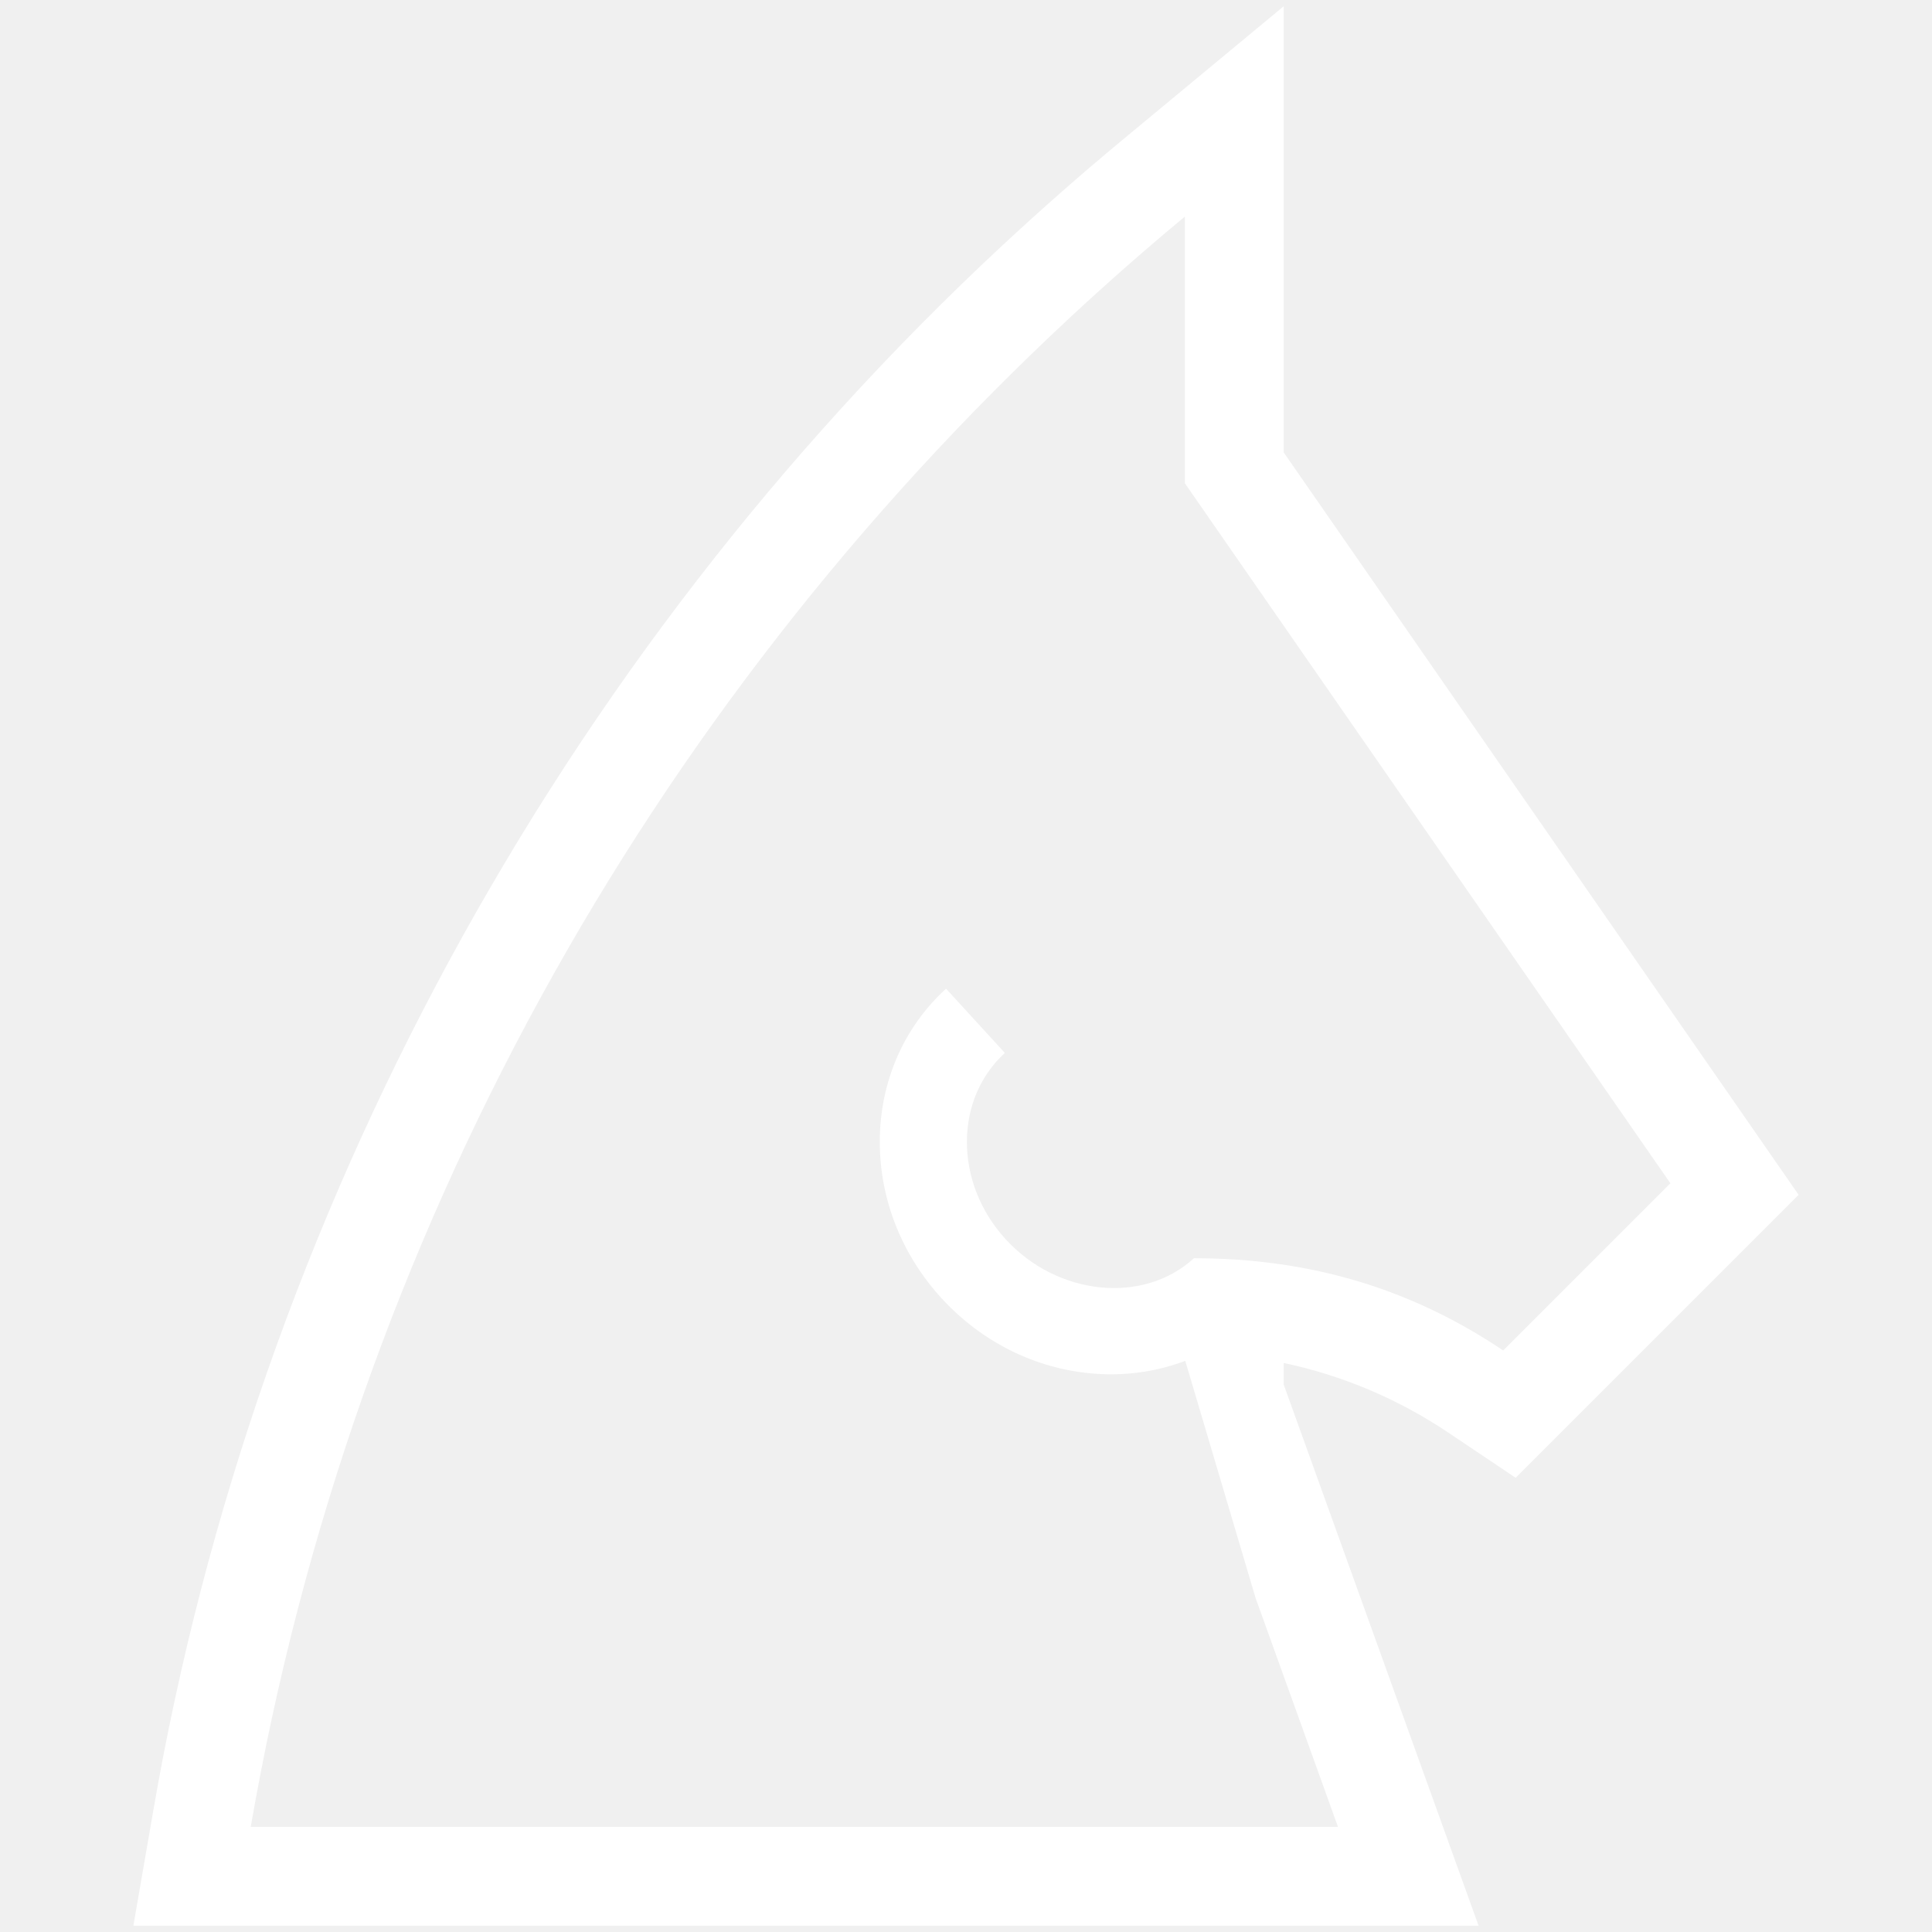
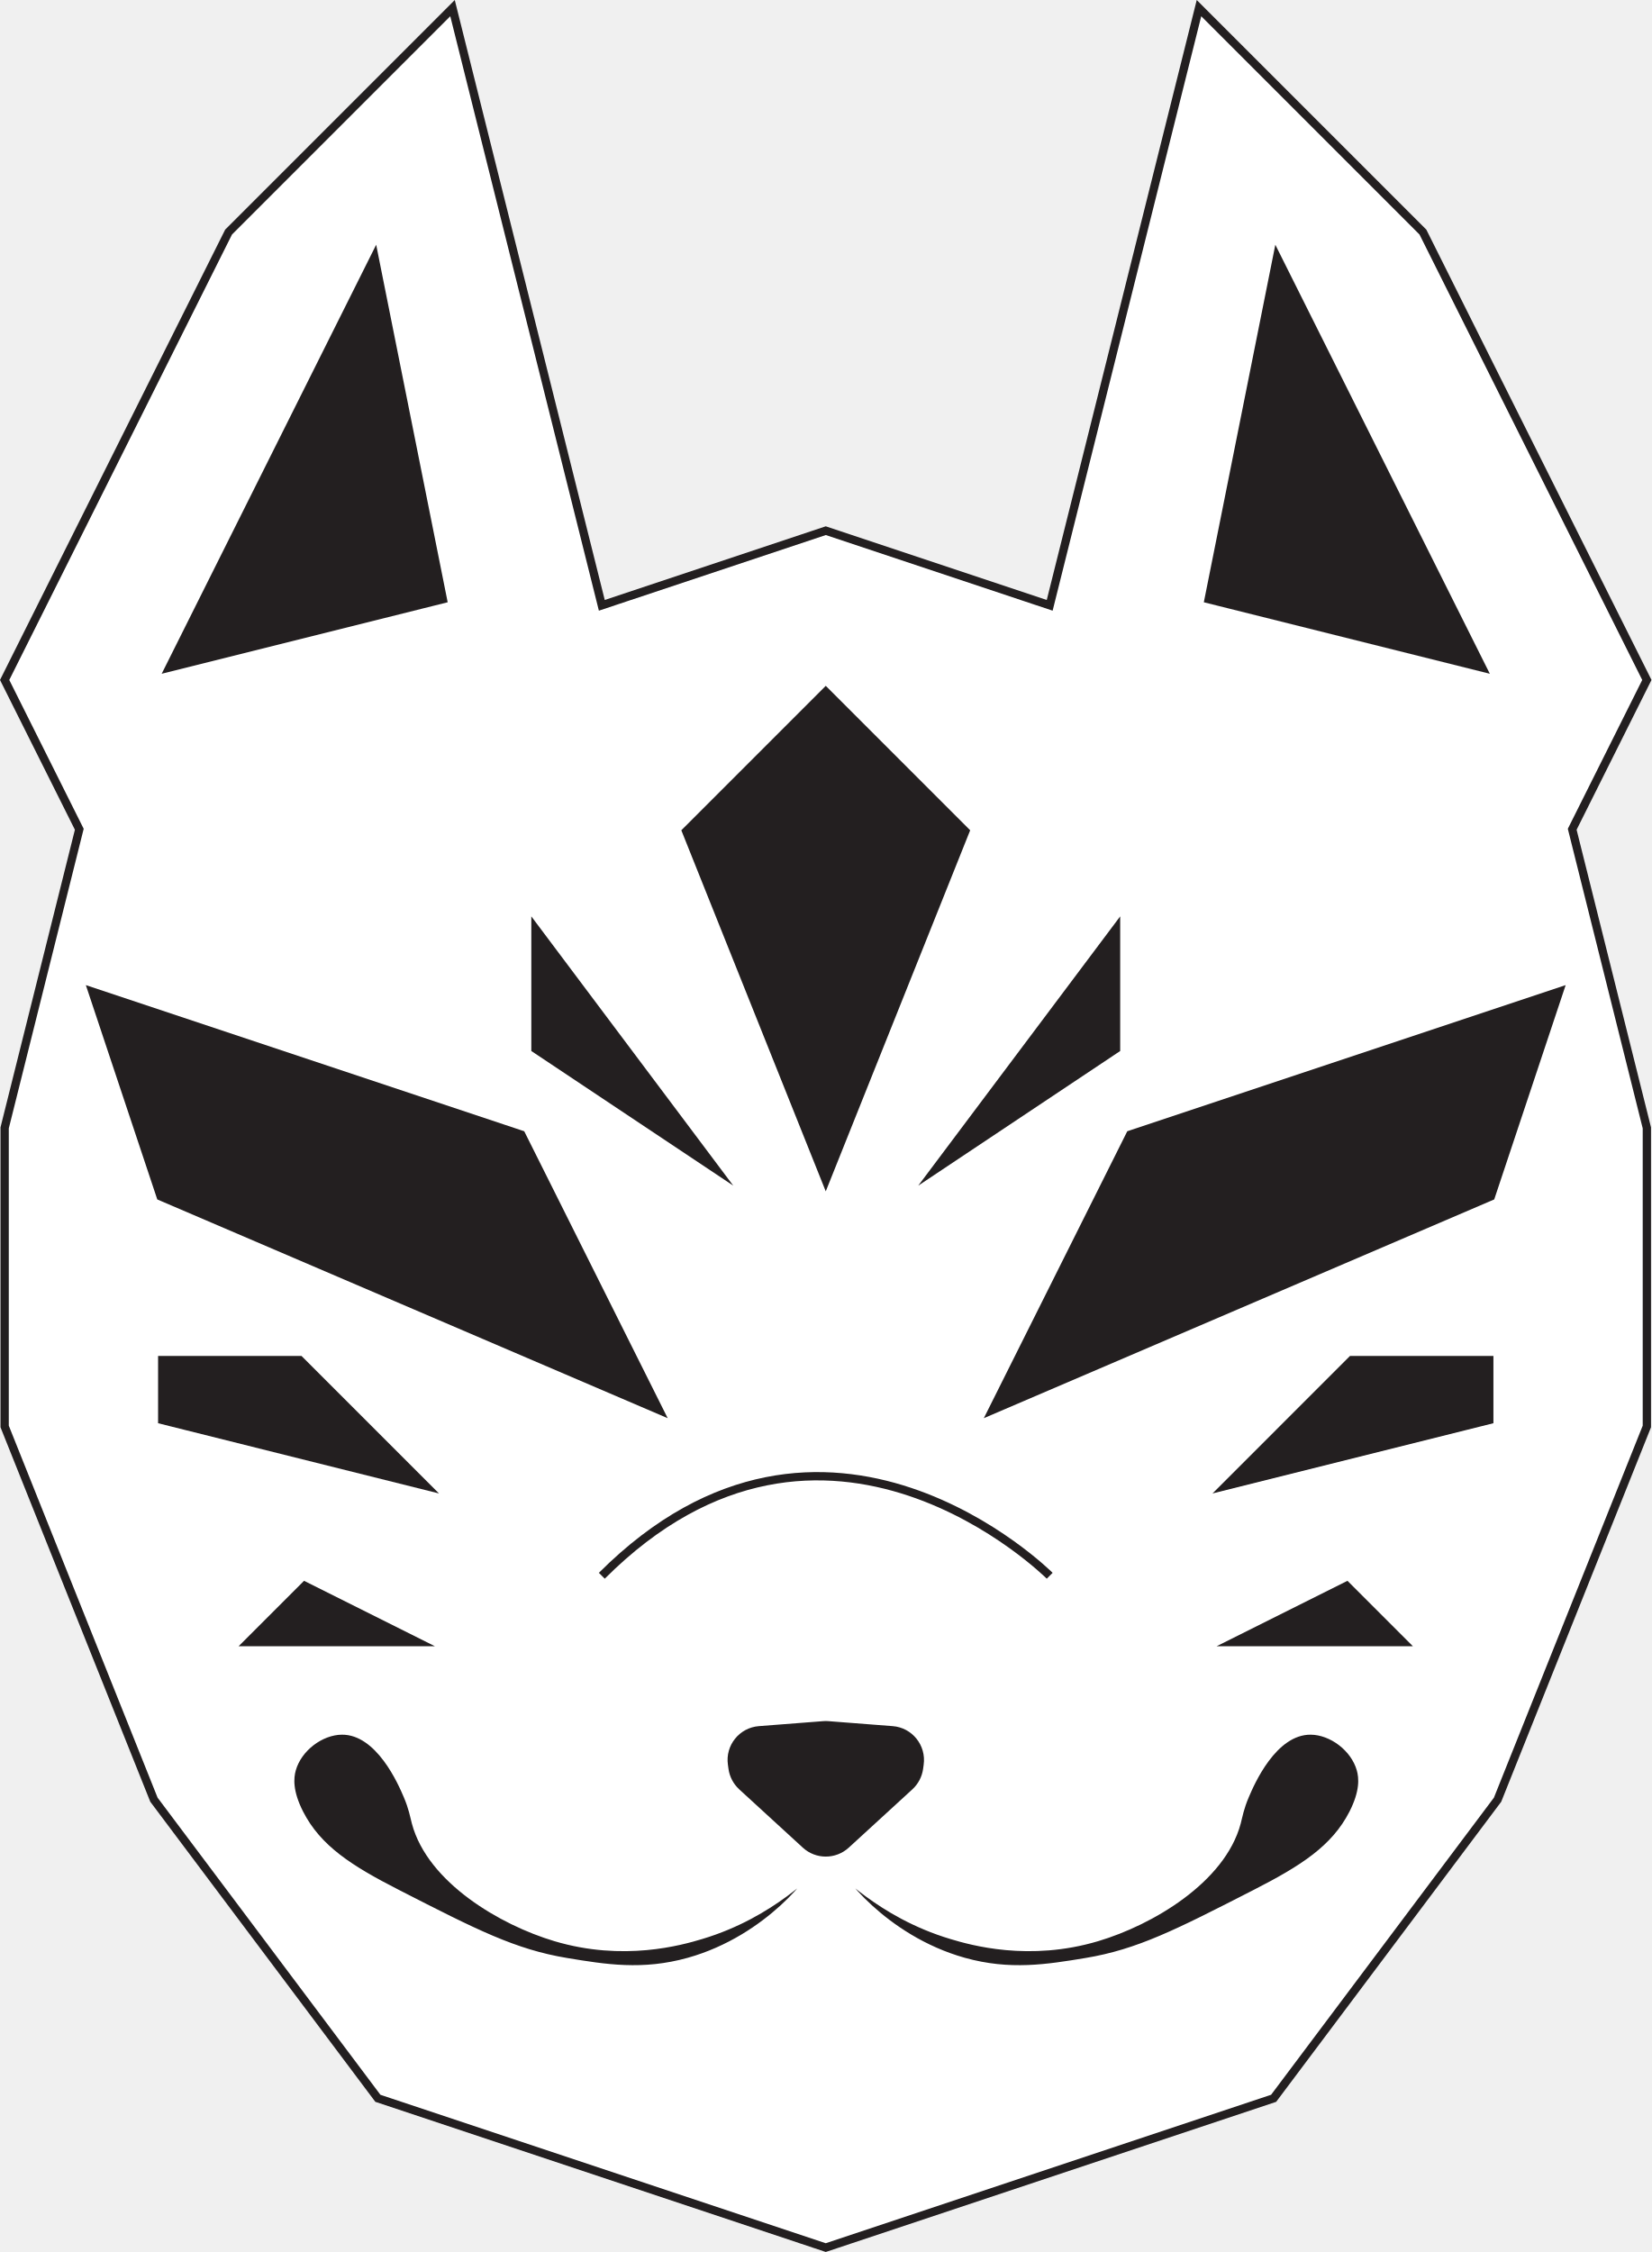
- <svg xmlns="http://www.w3.org/2000/svg" version="1.1" id="Layer_1" x="0px" y="0px" viewBox="0 0 1080 1080" style="enable-background:new 0 0 1080 1080;" xml:space="preserve">
-   <style type="text/css">
- 	.st0{fill:#FFFFFF;}
- </style>
-   <path class="st0" d="M809.53,800.78l37.71,25.31l158.19-158.19L717.57,252.86V3.51l-90.49,75.03  c-22.14,18.35-44.53,38.03-66.61,58.53C311.85,368.45,143.25,679.12,85.74,1011.85l-11.18,64.64h751.98l-108.97-302.6v-11.99  C750.3,768.83,781.45,781.94,809.53,800.78z M528.84,552.68c-23.64,21.64-36.79,51.74-37.03,84.76  c-0.24,32.35,12.01,63.69,34.49,88.25c22.48,24.56,52.62,39.53,84.86,42.15c1.55,0.13,3.08,0.22,4.62,0.29  c16.35,0.72,32.17-1.89,46.79-7.42l39.32,132.63l46.06,127.92H140.17c57.17-330.73,222.37-624.52,457.94-843.74  c20.88-19.39,42.25-38.22,64.24-56.45v149.07l271.41,391.33l-93.45,93.45c-50.87-34.13-107.04-51.56-172.88-51.56  c-28.46,26.06-76.44,20.85-105.2-10.55c-14.15-15.46-21.86-34.99-21.72-55.01c0.14-19.33,7.68-36.81,21.22-49.2L528.84,552.68z" />
+ <svg xmlns="http://www.w3.org/2000/svg" id="Layer_2" data-name="Layer 2" viewBox="0 0 199.12 271.51">
+   <defs>
+     <style>
+       .cls-1 {
+         fill: none;
+       }
+ 
+       .cls-1, .cls-2 {
+         stroke: #231f20;
+       }
+ 
+       .cls-1, .cls-2, .cls-3 {
+         stroke-miterlimit: 10;
+       }
+ 
+       .cls-2 {
+         fill: #fff;
+       }
+ 
+       .cls-3 {
+         fill: #231f20;
+         stroke: #fff;
+       }
+     </style>
+   </defs>
+   <g id="Layer_2-2" data-name="Layer 2">
+     <polygon class="cls-2" points="99.56 270.98 45.56 252.98 18.56 216.98 .56 171.98 .56 135.98 9.56 99.98 .56 81.98 27.56 27.98 54.56 .98 72.56 72.98 99.56 63.98 126.56 72.98 144.56 .98 171.56 27.98 198.56 81.98 189.56 99.98 198.56 135.98 198.56 171.98 180.56 216.98 153.56 252.98 99.56 270.98" />
+     <polygon class="cls-3" points="144.56 72.98 153.56 27.98 180.56 81.98 144.56 72.98" />
+     <polygon class="cls-3" points="117.56 171.98 135.56 135.98 189.56 117.98 180.56 144.98 117.56 171.98" />
+     <polygon class="cls-3" points="144.56 180.98 162.56 162.98 180.56 162.98 180.56 171.98 144.56 180.98" />
+     <polygon class="cls-3" points="144.56 198.98 162.56 189.98 171.56 198.98 144.56 198.98" />
+     <polygon class="cls-3" points="54.56 72.98 45.56 27.98 18.56 81.98 54.56 72.98" />
+     <polygon class="cls-3" points="81.56 171.98 63.56 135.98 9.56 117.98 18.56 144.98 81.56 171.98" />
+     <polygon class="cls-3" points="54.56 180.98 36.56 162.98 18.56 162.98 18.56 171.98 54.56 180.98" />
+     <polygon class="cls-3" points="54.56 198.98 36.56 189.98 27.56 198.98 54.56 198.98" />
+     <path class="cls-3" d="m99.91,207.01l7.75.6c2.65.2,4.57,2.6,4.2,5.23l-.07.51c-.15,1.05-.66,2.02-1.44,2.74l-7.68,7.04c-1.76,1.61-4.46,1.61-6.21,0l-7.68-7.04c-.78-.72-1.29-1.69-1.44-2.74l-.07-.51c-.38-2.63,1.55-5.03,4.2-5.23l7.75-.6c.23-.02.47-.02.71,0Z" />
+     <path class="cls-3" d="m101.02,225.44c-.32.38,5.35,8.33,15.17,11.08,5.57,1.56,10.14.8,14.75.04,6.35-1.05,11.04-3.45,20.42-8.25,5.73-2.93,9.59-5.37,11.79-9.67,1.34-2.63,1.21-4.29.92-5.33-.74-2.61-3.47-4.65-6.04-4.67-4.58-.03-7.29,6.36-7.92,7.83-.63,1.47-.79,2.45-1,3.25-1.83,6.88-10.42,11.92-16.83,13.83-8.19,2.45-15.12.48-17.54-.25-8.78-2.63-13.43-8.21-13.71-7.88Z" />
+     <path class="cls-3" d="m98.23,225.44c.32.38-5.35,8.33-15.17,11.08-5.57,1.56-10.14.8-14.75.04-6.35-1.05-11.04-3.45-20.42-8.25-5.73-2.93-9.59-5.37-11.79-9.67-1.34-2.63-1.21-4.29-.92-5.33.74-2.61,3.47-4.65,6.04-4.67,4.58-.03,7.29,6.36,7.92,7.83.63,1.47.79,2.45,1,3.25,1.83,6.88,10.42,11.92,16.83,13.83,8.19,2.45,15.12.48,17.54-.25,8.78-2.63,13.43-8.21,13.71-7.88Z" />
+     <path class="cls-1" d="m72.56,189.98c27-27,54,0,54,0" />
+     <polygon class="cls-3" points="81.56 99.98 99.56 144.98 117.56 99.98 99.56 81.98 81.56 99.98" />
+     <polygon class="cls-3" points="63.56 108.98 63.56 126.98 90.56 144.98 63.56 108.98" />
+     <polygon class="cls-3" points="135.56 108.98 135.56 126.98 108.56 144.98 135.56 108.98" />
+   </g>
</svg>
